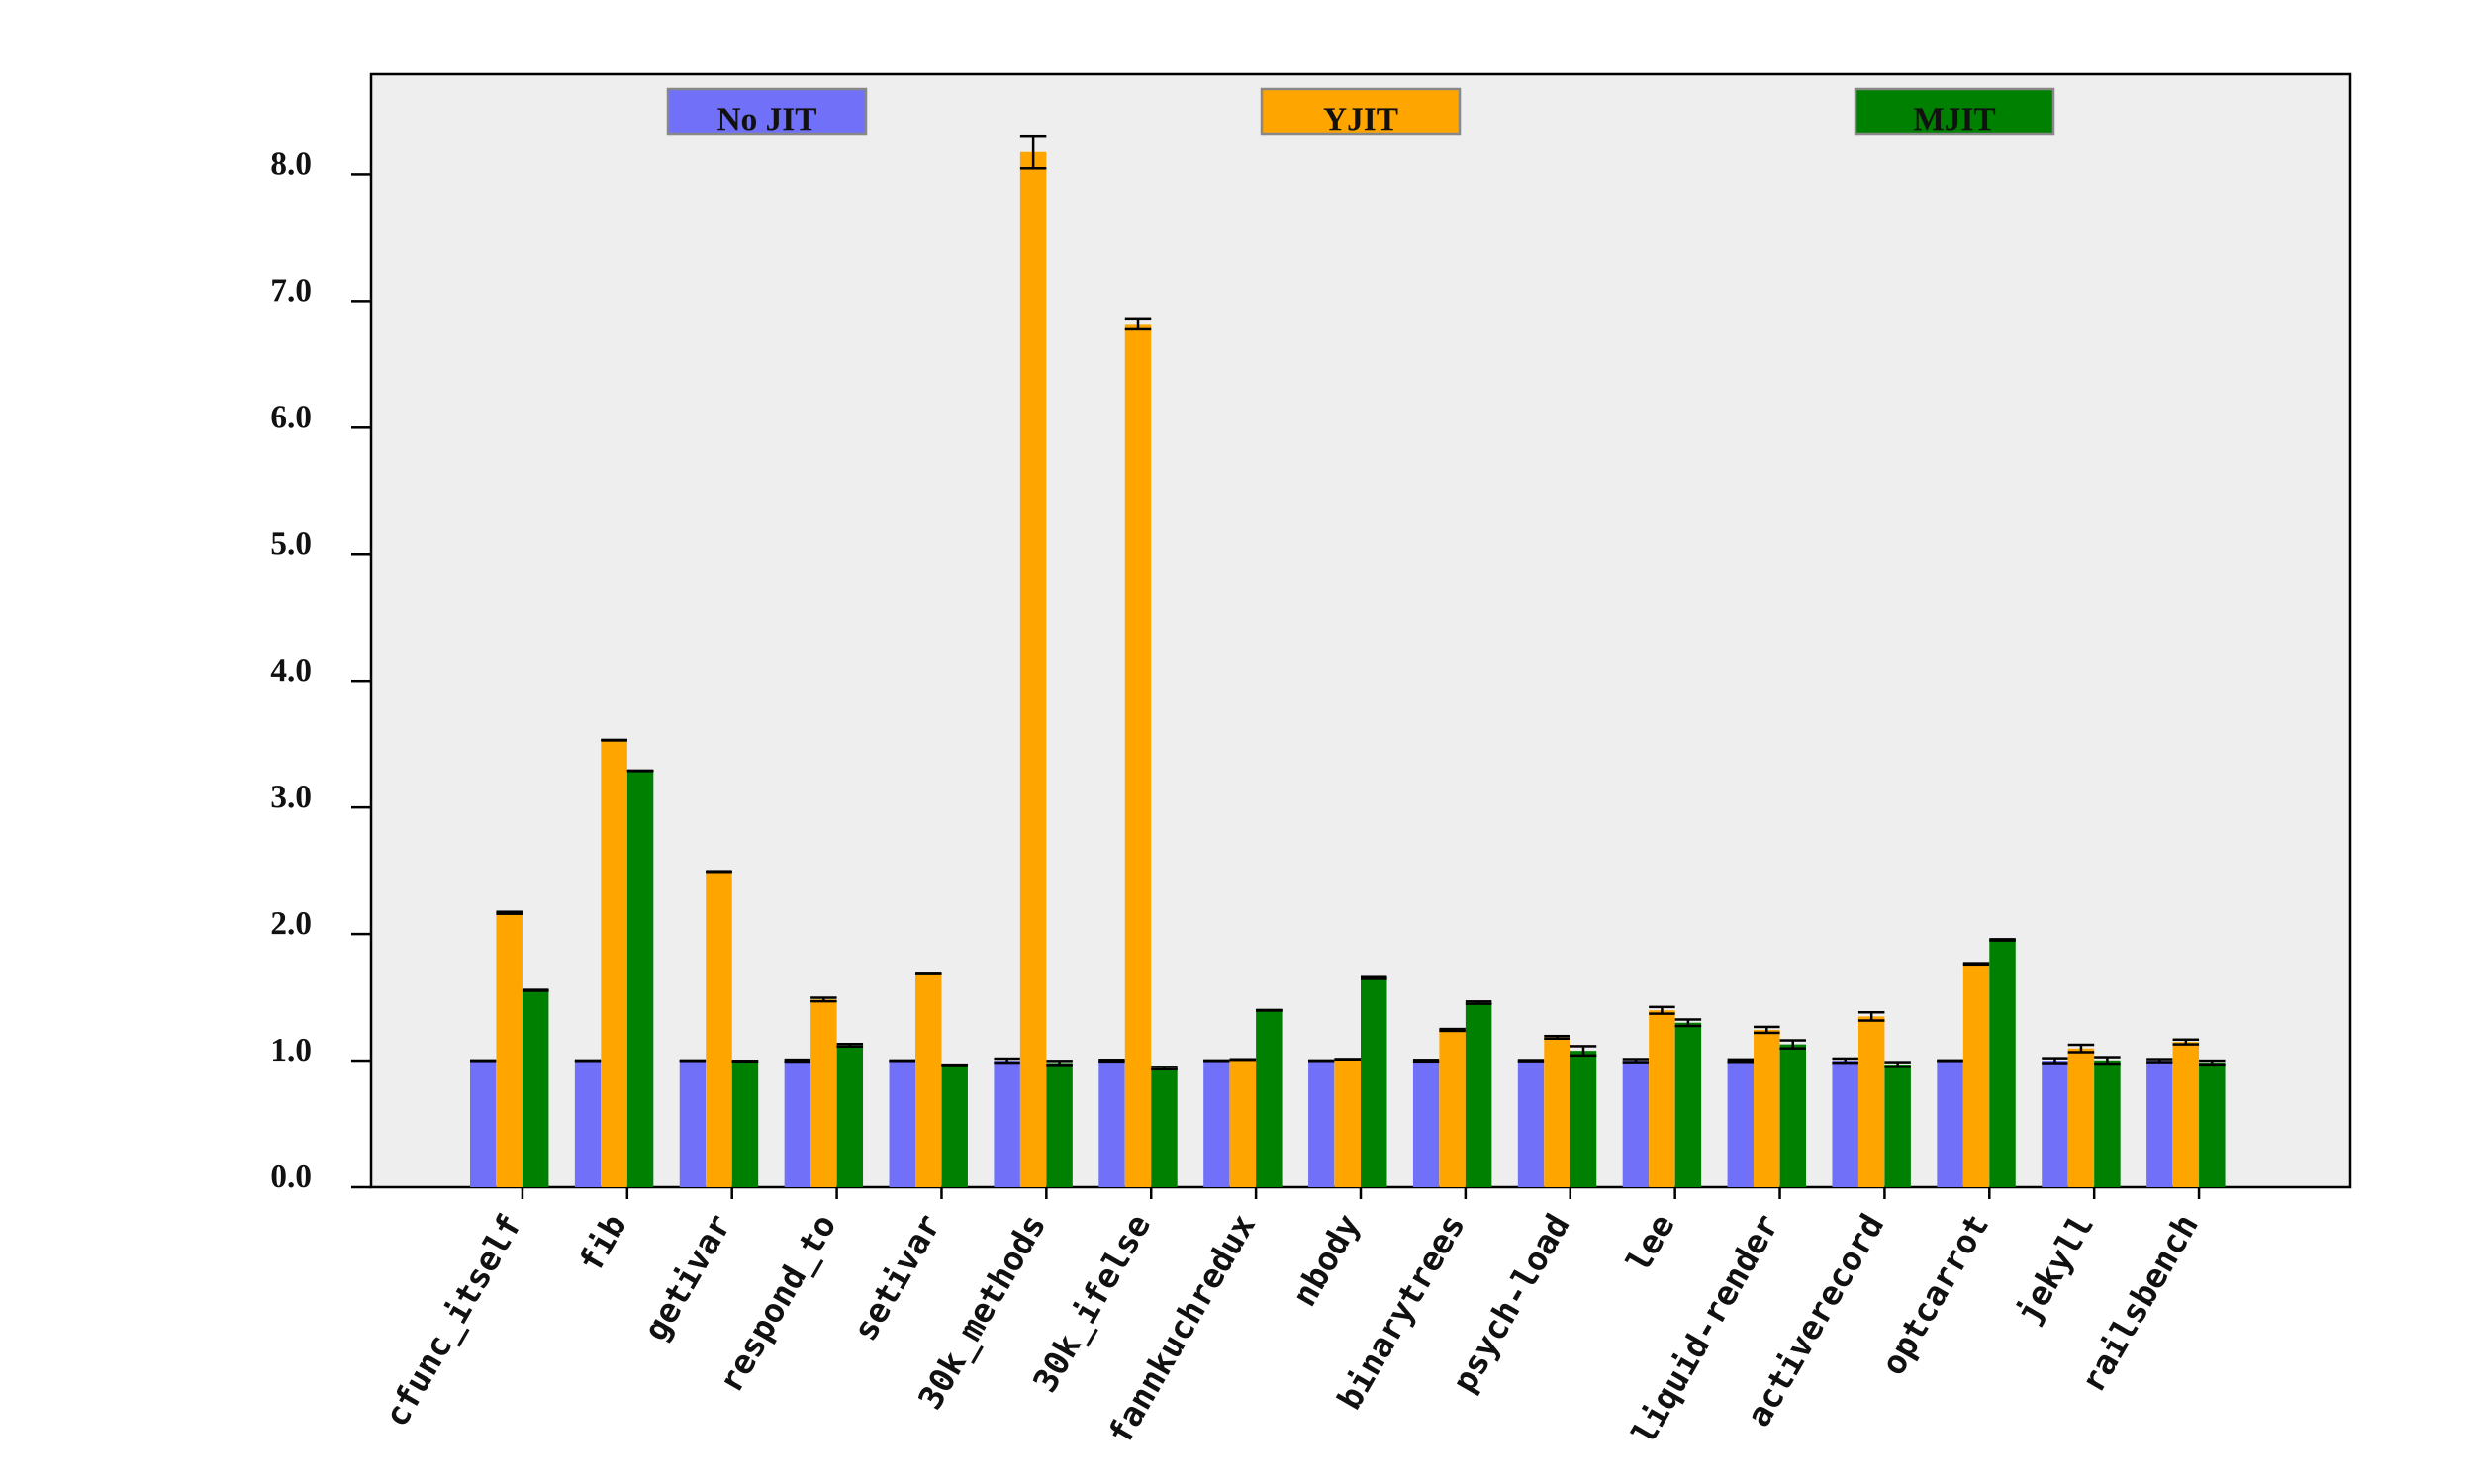
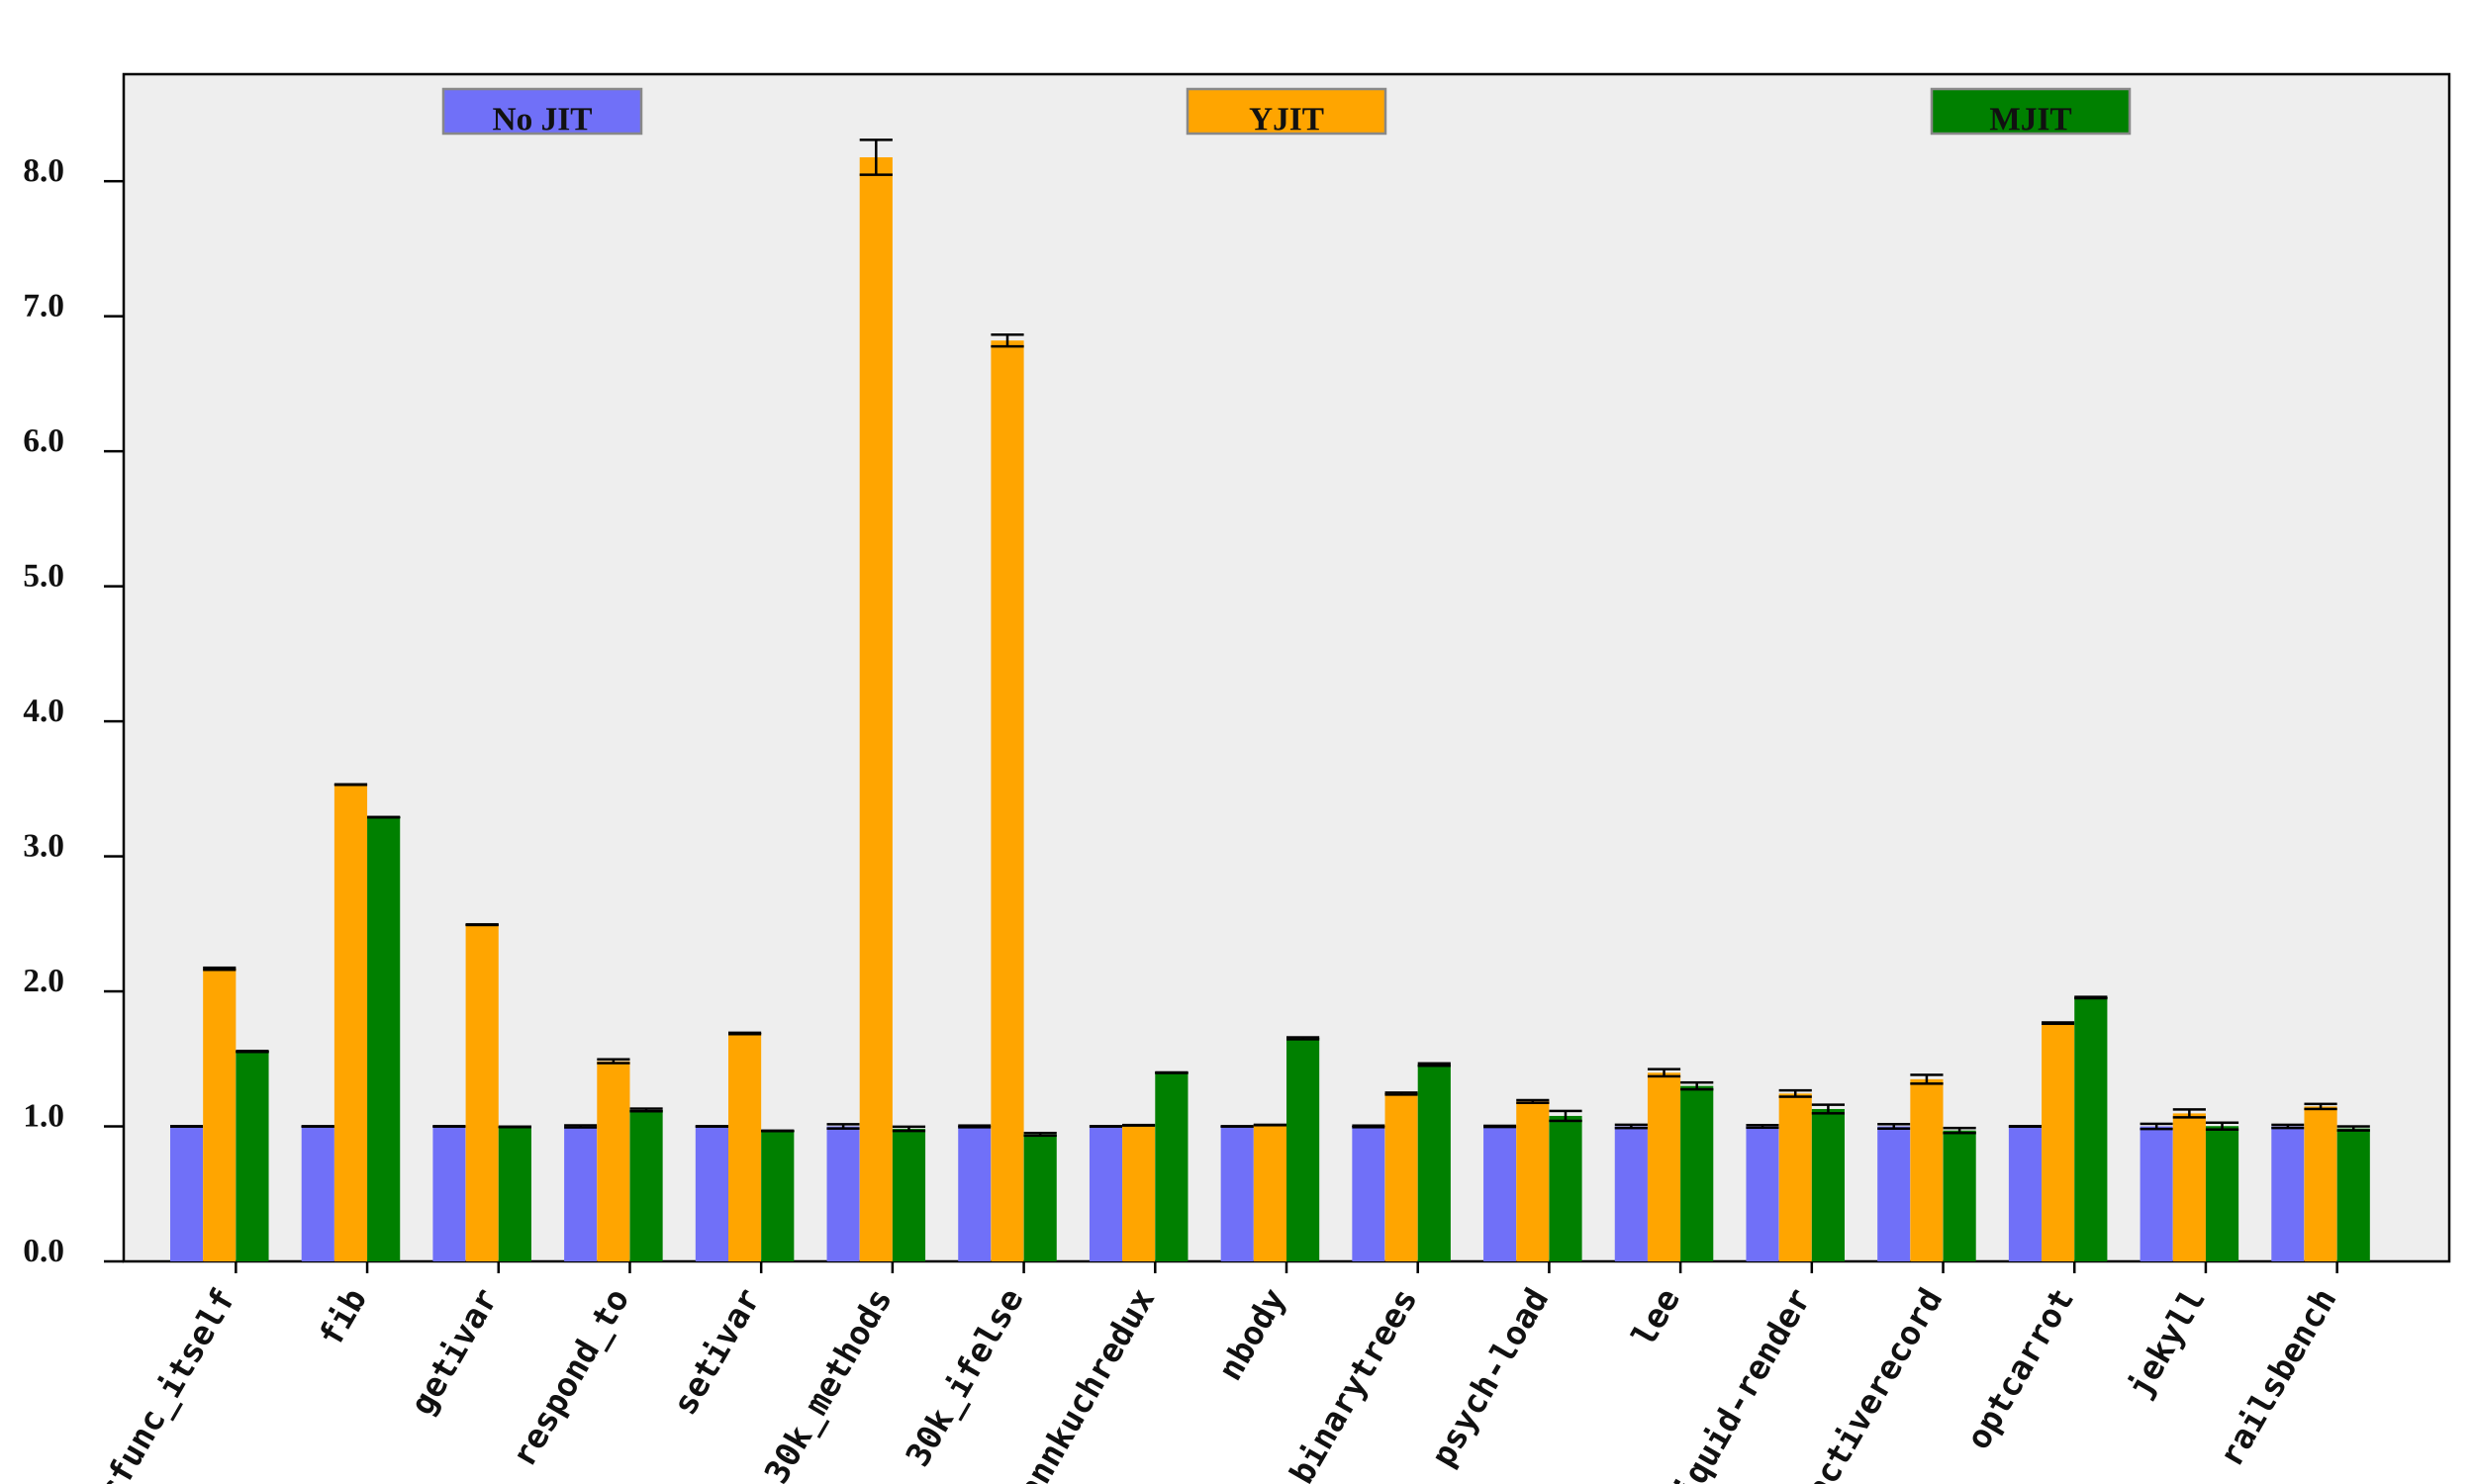
<svg xmlns="http://www.w3.org/2000/svg" viewBox="0 0 1000 600" width="100%" height="100%">
-   <rect x="150.0" y="30.0" width="800" height="450.0" stroke="#000" fill="#EEE" />
-   <line x1="142.0" y1="480.0" x2="150.0" y2="480.0" stroke="#000" />
-   <text x="126.0" y="480.0" text-anchor="end" font-weight="bold" font-size="small" fill="#111">
+   <rect x="50.0" y="30.0" width="940.0" height="480" stroke="#000" fill="#EEE" />
+   <line x1="42.0" y1="510" x2="50.0" y2="510" stroke="#000" />
+   <text x="26" y="510" text-anchor="end" font-weight="bold" font-size="small" fill="#111">
0.0
</text>
-   <line x1="142.0" y1="428.821" x2="150.0" y2="428.821" stroke="#000" />
-   <text x="126.0" y="428.821" text-anchor="end" font-weight="bold" font-size="small" fill="#111">
+   <line x1="42.0" y1="455.409" x2="50.0" y2="455.409" stroke="#000" />
+   <text x="26" y="455.409" text-anchor="end" font-weight="bold" font-size="small" fill="#111">
1.0
</text>
-   <line x1="142.0" y1="377.642" x2="150.0" y2="377.642" stroke="#000" />
-   <text x="126.0" y="377.642" text-anchor="end" font-weight="bold" font-size="small" fill="#111">
+   <line x1="42.0" y1="400.818" x2="50.0" y2="400.818" stroke="#000" />
+   <text x="26" y="400.818" text-anchor="end" font-weight="bold" font-size="small" fill="#111">
2.0
</text>
-   <line x1="142.0" y1="326.463" x2="150.0" y2="326.463" stroke="#000" />
-   <text x="126.0" y="326.463" text-anchor="end" font-weight="bold" font-size="small" fill="#111">
+   <line x1="42.0" y1="346.227" x2="50.0" y2="346.227" stroke="#000" />
+   <text x="26" y="346.227" text-anchor="end" font-weight="bold" font-size="small" fill="#111">
3.0
</text>
-   <line x1="142.0" y1="275.284" x2="150.0" y2="275.284" stroke="#000" />
-   <text x="126.0" y="275.284" text-anchor="end" font-weight="bold" font-size="small" fill="#111">
+   <line x1="42.0" y1="291.636" x2="50.0" y2="291.636" stroke="#000" />
+   <text x="26" y="291.636" text-anchor="end" font-weight="bold" font-size="small" fill="#111">
4.0
</text>
-   <line x1="142.0" y1="224.105" x2="150.0" y2="224.105" stroke="#000" />
-   <text x="126.0" y="224.105" text-anchor="end" font-weight="bold" font-size="small" fill="#111">
+   <line x1="42.0" y1="237.045" x2="50.0" y2="237.045" stroke="#000" />
+   <text x="26" y="237.045" text-anchor="end" font-weight="bold" font-size="small" fill="#111">
5.0
</text>
-   <line x1="142.0" y1="172.925" x2="150.0" y2="172.925" stroke="#000" />
-   <text x="126.0" y="172.925" text-anchor="end" font-weight="bold" font-size="small" fill="#111">
+   <line x1="42.0" y1="182.454" x2="50.0" y2="182.454" stroke="#000" />
+   <text x="26" y="182.454" text-anchor="end" font-weight="bold" font-size="small" fill="#111">
6.0
</text>
-   <line x1="142.0" y1="121.746" x2="150.0" y2="121.746" stroke="#000" />
-   <text x="126.0" y="121.746" text-anchor="end" font-weight="bold" font-size="small" fill="#111">
+   <line x1="42.0" y1="127.863" x2="50.0" y2="127.863" stroke="#000" />
+   <text x="26" y="127.863" text-anchor="end" font-weight="bold" font-size="small" fill="#111">
7.0
</text>
-   <line x1="142.0" y1="70.567" x2="150.0" y2="70.567" stroke="#000" />
-   <text x="126.0" y="70.567" text-anchor="end" font-weight="bold" font-size="small" fill="#111">
+   <line x1="42.0" y1="73.272" x2="50.0" y2="73.272" stroke="#000" />
+   <text x="26" y="73.272" text-anchor="end" font-weight="bold" font-size="small" fill="#111">
8.0
</text>
-   <rect x="270.0" y="36" width="80.0" height="18.0" fill="#7070f8" stroke="#888" />
-   <text x="310.0" y="52.5" font-size="small" text-anchor="middle" font-weight="bold" fill="#111">
+   <rect x="179.2" y="36" width="80.0" height="18.0" fill="#7070f8" stroke="#888" />
+   <text x="219.2" y="52.5" font-size="small" text-anchor="middle" font-weight="bold" fill="#111">
No JIT
</text>
-   <rect x="510.0" y="36" width="80.0" height="18.0" fill="orange" stroke="#888" />
-   <text x="550.0" y="52.5" font-size="small" text-anchor="middle" font-weight="bold" fill="#111">
+   <rect x="480" y="36" width="80.0" height="18.0" fill="orange" stroke="#888" />
+   <text x="520" y="52.5" font-size="small" text-anchor="middle" font-weight="bold" fill="#111">
YJIT
</text>
-   <rect x="750.0" y="36" width="80.0" height="18.0" fill="green" stroke="#888" />
-   <text x="790.0" y="52.5" font-size="small" text-anchor="middle" font-weight="bold" fill="#111">
+   <rect x="780.8" y="36" width="80.0" height="18.0" fill="green" stroke="#888" />
+   <text x="820.8" y="52.5" font-size="small" text-anchor="middle" font-weight="bold" fill="#111">
MJIT
</text>
-   <rect x="190.0" y="428.821" width="10.588" height="51.179" fill="#7070f8" />
-   <line x1="190.0" y1="428.744" x2="200.588" y2="428.744" stroke="#000" />
-   <line x1="190.0" y1="428.898" x2="200.588" y2="428.898" stroke="#000" />
-   <line x1="195.294" y1="428.744" x2="195.294" y2="428.898" stroke="#000" />
-   <rect x="200.588" y="369.077" width="10.588" height="110.923" fill="orange" />
-   <line x1="200.588" y1="368.685" x2="211.176" y2="368.685" stroke="#000" />
-   <line x1="200.588" y1="369.469" x2="211.176" y2="369.469" stroke="#000" />
-   <line x1="205.882" y1="368.685" x2="205.882" y2="369.469" stroke="#000" />
-   <rect x="211.176" y="400.417" width="10.588" height="79.583" fill="green" />
-   <line x1="211.176" y1="400.24" x2="221.765" y2="400.24" stroke="#000" />
-   <line x1="211.176" y1="400.594" x2="221.765" y2="400.594" stroke="#000" />
-   <line x1="216.471" y1="400.24" x2="216.471" y2="400.594" stroke="#000" />
-   <line x1="211.176" y1="480.0" x2="211.176" y2="484.8" stroke="#000" />
-   <text x="211.176" y="494.4" fill="#111" font-size="small" font-family="monospace" font-weight="bold" text-anchor="end" transform="rotate(-60, 211.1765, 494.4)">
+   <rect x="68.8" y="455.409" width="13.271" height="54.591" fill="#7070f8" />
+   <line x1="68.8" y1="455.327" x2="82.071" y2="455.327" stroke="#000" />
+   <line x1="68.8" y1="455.491" x2="82.071" y2="455.491" stroke="#000" />
+   <line x1="75.435" y1="455.327" x2="75.435" y2="455.491" stroke="#000" />
+   <rect x="82.071" y="391.682" width="13.271" height="118.318" fill="orange" />
+   <line x1="82.071" y1="391.264" x2="95.341" y2="391.264" stroke="#000" />
+   <line x1="82.071" y1="392.1" x2="95.341" y2="392.1" stroke="#000" />
+   <line x1="88.706" y1="391.264" x2="88.706" y2="392.1" stroke="#000" />
+   <rect x="95.341" y="425.112" width="13.271" height="84.888" fill="green" />
+   <line x1="95.341" y1="424.923" x2="108.612" y2="424.923" stroke="#000" />
+   <line x1="95.341" y1="425.301" x2="108.612" y2="425.301" stroke="#000" />
+   <line x1="101.976" y1="424.923" x2="101.976" y2="425.301" stroke="#000" />
+   <line x1="95.341" y1="510.0" x2="95.341" y2="514.8" stroke="#000" />
+   <text x="95.341" y="524.4" fill="#111" font-size="small" font-family="monospace" font-weight="bold" text-anchor="end" transform="rotate(-60, 95.34118, 524.4)">
cfunc_itself
</text>
-   <rect x="232.353" y="428.821" width="10.588" height="51.179" fill="#7070f8" />
-   <line x1="232.353" y1="428.809" x2="242.941" y2="428.809" stroke="#000" />
-   <line x1="232.353" y1="428.833" x2="242.941" y2="428.833" stroke="#000" />
-   <line x1="237.647" y1="428.809" x2="237.647" y2="428.833" stroke="#000" />
-   <rect x="242.941" y="299.26" width="10.588" height="180.74" fill="orange" />
-   <line x1="242.941" y1="299.174" x2="253.529" y2="299.174" stroke="#000" />
-   <line x1="242.941" y1="299.347" x2="253.529" y2="299.347" stroke="#000" />
-   <line x1="248.235" y1="299.174" x2="248.235" y2="299.347" stroke="#000" />
-   <rect x="253.529" y="311.631" width="10.588" height="168.369" fill="green" />
-   <line x1="253.529" y1="311.572" x2="264.118" y2="311.572" stroke="#000" />
-   <line x1="253.529" y1="311.689" x2="264.118" y2="311.689" stroke="#000" />
-   <line x1="258.824" y1="311.572" x2="258.824" y2="311.689" stroke="#000" />
-   <line x1="253.529" y1="480.0" x2="253.529" y2="484.8" stroke="#000" />
-   <text x="253.529" y="494.4" fill="#111" font-size="small" font-family="monospace" font-weight="bold" text-anchor="end" transform="rotate(-60, 253.5294, 494.4)">
+   <rect x="121.882" y="455.409" width="13.271" height="54.591" fill="#7070f8" />
+   <line x1="121.882" y1="455.396" x2="135.153" y2="455.396" stroke="#000" />
+   <line x1="121.882" y1="455.422" x2="135.153" y2="455.422" stroke="#000" />
+   <line x1="128.518" y1="455.396" x2="128.518" y2="455.422" stroke="#000" />
+   <rect x="135.153" y="317.211" width="13.271" height="192.789" fill="orange" />
+   <line x1="135.153" y1="317.119" x2="148.424" y2="317.119" stroke="#000" />
+   <line x1="135.153" y1="317.303" x2="148.424" y2="317.303" stroke="#000" />
+   <line x1="141.788" y1="317.119" x2="141.788" y2="317.303" stroke="#000" />
+   <rect x="148.424" y="330.406" width="13.271" height="179.594" fill="green" />
+   <line x1="148.424" y1="330.344" x2="161.694" y2="330.344" stroke="#000" />
+   <line x1="148.424" y1="330.468" x2="161.694" y2="330.468" stroke="#000" />
+   <line x1="155.059" y1="330.344" x2="155.059" y2="330.468" stroke="#000" />
+   <line x1="148.424" y1="510.0" x2="148.424" y2="514.8" stroke="#000" />
+   <text x="148.424" y="524.4" fill="#111" font-size="small" font-family="monospace" font-weight="bold" text-anchor="end" transform="rotate(-60, 148.4235, 524.4)">
fib
</text>
-   <rect x="274.706" y="428.821" width="10.588" height="51.179" fill="#7070f8" />
-   <line x1="274.706" y1="428.781" x2="285.294" y2="428.781" stroke="#000" />
-   <line x1="274.706" y1="428.861" x2="285.294" y2="428.861" stroke="#000" />
-   <line x1="280.0" y1="428.781" x2="280.0" y2="428.861" stroke="#000" />
-   <rect x="285.294" y="352.379" width="10.588" height="127.621" fill="orange" />
-   <line x1="285.294" y1="352.266" x2="295.882" y2="352.266" stroke="#000" />
-   <line x1="285.294" y1="352.492" x2="295.882" y2="352.492" stroke="#000" />
-   <line x1="290.588" y1="352.266" x2="290.588" y2="352.492" stroke="#000" />
-   <rect x="295.882" y="429.001" width="10.588" height="50.999" fill="green" />
-   <line x1="295.882" y1="428.923" x2="306.471" y2="428.923" stroke="#000" />
-   <line x1="295.882" y1="429.08" x2="306.471" y2="429.08" stroke="#000" />
-   <line x1="301.176" y1="428.923" x2="301.176" y2="429.08" stroke="#000" />
-   <line x1="295.882" y1="480.0" x2="295.882" y2="484.8" stroke="#000" />
-   <text x="295.882" y="494.4" fill="#111" font-size="small" font-family="monospace" font-weight="bold" text-anchor="end" transform="rotate(-60, 295.8824, 494.4)">
+   <rect x="174.965" y="455.409" width="13.271" height="54.591" fill="#7070f8" />
+   <line x1="174.965" y1="455.366" x2="188.235" y2="455.366" stroke="#000" />
+   <line x1="174.965" y1="455.452" x2="188.235" y2="455.452" stroke="#000" />
+   <line x1="181.6" y1="455.366" x2="181.6" y2="455.452" stroke="#000" />
+   <rect x="188.235" y="373.871" width="13.271" height="136.129" fill="orange" />
+   <line x1="188.235" y1="373.751" x2="201.506" y2="373.751" stroke="#000" />
+   <line x1="188.235" y1="373.991" x2="201.506" y2="373.991" stroke="#000" />
+   <line x1="194.871" y1="373.751" x2="194.871" y2="373.991" stroke="#000" />
+   <rect x="201.506" y="455.601" width="13.271" height="54.399" fill="green" />
+   <line x1="201.506" y1="455.517" x2="214.776" y2="455.517" stroke="#000" />
+   <line x1="201.506" y1="455.685" x2="214.776" y2="455.685" stroke="#000" />
+   <line x1="208.141" y1="455.517" x2="208.141" y2="455.685" stroke="#000" />
+   <line x1="201.506" y1="510.0" x2="201.506" y2="514.8" stroke="#000" />
+   <text x="201.506" y="524.4" fill="#111" font-size="small" font-family="monospace" font-weight="bold" text-anchor="end" transform="rotate(-60, 201.5059, 524.4)">
getivar
</text>
-   <rect x="317.059" y="428.821" width="10.588" height="51.179" fill="#7070f8" />
-   <line x1="317.059" y1="428.44" x2="327.647" y2="428.44" stroke="#000" />
-   <line x1="317.059" y1="429.201" x2="327.647" y2="429.201" stroke="#000" />
-   <line x1="322.353" y1="428.44" x2="322.353" y2="429.201" stroke="#000" />
-   <rect x="327.647" y="404.123" width="10.588" height="75.877" fill="orange" />
-   <line x1="327.647" y1="403.408" x2="338.235" y2="403.408" stroke="#000" />
-   <line x1="327.647" y1="404.839" x2="338.235" y2="404.839" stroke="#000" />
-   <line x1="332.941" y1="403.408" x2="332.941" y2="404.839" stroke="#000" />
-   <rect x="338.235" y="422.59" width="10.588" height="57.41" fill="green" />
-   <line x1="338.235" y1="422.094" x2="348.824" y2="422.094" stroke="#000" />
-   <line x1="338.235" y1="423.086" x2="348.824" y2="423.086" stroke="#000" />
-   <line x1="343.529" y1="422.094" x2="343.529" y2="423.086" stroke="#000" />
-   <line x1="338.235" y1="480.0" x2="338.235" y2="484.8" stroke="#000" />
-   <text x="338.235" y="494.4" fill="#111" font-size="small" font-family="monospace" font-weight="bold" text-anchor="end" transform="rotate(-60, 338.2353, 494.4)">
+   <rect x="228.047" y="455.409" width="13.271" height="54.591" fill="#7070f8" />
+   <line x1="228.047" y1="455.003" x2="241.318" y2="455.003" stroke="#000" />
+   <line x1="228.047" y1="455.815" x2="241.318" y2="455.815" stroke="#000" />
+   <line x1="234.682" y1="455.003" x2="234.682" y2="455.815" stroke="#000" />
+   <rect x="241.318" y="429.065" width="13.271" height="80.935" fill="orange" />
+   <line x1="241.318" y1="428.302" x2="254.588" y2="428.302" stroke="#000" />
+   <line x1="241.318" y1="429.828" x2="254.588" y2="429.828" stroke="#000" />
+   <line x1="247.953" y1="428.302" x2="247.953" y2="429.828" stroke="#000" />
+   <rect x="254.588" y="448.763" width="13.271" height="61.237" fill="green" />
+   <line x1="254.588" y1="448.233" x2="267.859" y2="448.233" stroke="#000" />
+   <line x1="254.588" y1="449.292" x2="267.859" y2="449.292" stroke="#000" />
+   <line x1="261.224" y1="448.233" x2="261.224" y2="449.292" stroke="#000" />
+   <line x1="254.588" y1="510.0" x2="254.588" y2="514.8" stroke="#000" />
+   <text x="254.588" y="524.4" fill="#111" font-size="small" font-family="monospace" font-weight="bold" text-anchor="end" transform="rotate(-60, 254.5882, 524.4)">
respond_to
</text>
-   <rect x="359.412" y="428.821" width="10.588" height="51.179" fill="#7070f8" />
-   <line x1="359.412" y1="428.782" x2="370" y2="428.782" stroke="#000" />
-   <line x1="359.412" y1="428.86" x2="370" y2="428.86" stroke="#000" />
-   <line x1="364.706" y1="428.782" x2="364.706" y2="428.86" stroke="#000" />
-   <rect x="370" y="393.591" width="10.588" height="86.409" fill="orange" />
-   <line x1="370" y1="393.331" x2="380.588" y2="393.331" stroke="#000" />
-   <line x1="370" y1="393.851" x2="380.588" y2="393.851" stroke="#000" />
-   <line x1="375.294" y1="393.331" x2="375.294" y2="393.851" stroke="#000" />
-   <rect x="380.588" y="430.511" width="10.588" height="49.489" fill="green" />
-   <line x1="380.588" y1="430.458" x2="391.176" y2="430.458" stroke="#000" />
-   <line x1="380.588" y1="430.564" x2="391.176" y2="430.564" stroke="#000" />
-   <line x1="385.882" y1="430.458" x2="385.882" y2="430.564" stroke="#000" />
-   <line x1="380.588" y1="480.0" x2="380.588" y2="484.8" stroke="#000" />
-   <text x="380.588" y="494.4" fill="#111" font-size="small" font-family="monospace" font-weight="bold" text-anchor="end" transform="rotate(-60, 380.5882, 494.4)">
+   <rect x="281.129" y="455.409" width="13.271" height="54.591" fill="#7070f8" />
+   <line x1="281.129" y1="455.367" x2="294.4" y2="455.367" stroke="#000" />
+   <line x1="281.129" y1="455.451" x2="294.4" y2="455.451" stroke="#000" />
+   <line x1="287.765" y1="455.367" x2="287.765" y2="455.451" stroke="#000" />
+   <rect x="294.4" y="417.831" width="13.271" height="92.169" fill="orange" />
+   <line x1="294.4" y1="417.554" x2="307.671" y2="417.554" stroke="#000" />
+   <line x1="294.4" y1="418.108" x2="307.671" y2="418.108" stroke="#000" />
+   <line x1="301.035" y1="417.554" x2="301.035" y2="418.108" stroke="#000" />
+   <rect x="307.671" y="457.212" width="13.271" height="52.788" fill="green" />
+   <line x1="307.671" y1="457.156" x2="320.941" y2="457.156" stroke="#000" />
+   <line x1="307.671" y1="457.268" x2="320.941" y2="457.268" stroke="#000" />
+   <line x1="314.306" y1="457.156" x2="314.306" y2="457.268" stroke="#000" />
+   <line x1="307.671" y1="510.0" x2="307.671" y2="514.8" stroke="#000" />
+   <text x="307.671" y="524.4" fill="#111" font-size="small" font-family="monospace" font-weight="bold" text-anchor="end" transform="rotate(-60, 307.6706, 524.4)">
setivar
</text>
-   <rect x="401.765" y="428.821" width="10.588" height="51.179" fill="#7070f8" />
-   <line x1="401.765" y1="428.012" x2="412.353" y2="428.012" stroke="#000" />
-   <line x1="401.765" y1="429.63" x2="412.353" y2="429.63" stroke="#000" />
-   <line x1="407.059" y1="428.012" x2="407.059" y2="429.63" stroke="#000" />
-   <rect x="412.353" y="61.5" width="10.588" height="418.5" fill="orange" />
-   <line x1="412.353" y1="54.886" x2="422.941" y2="54.886" stroke="#000" />
-   <line x1="412.353" y1="68.114" x2="422.941" y2="68.114" stroke="#000" />
-   <line x1="417.647" y1="54.886" x2="417.647" y2="68.114" stroke="#000" />
-   <rect x="422.941" y="429.743" width="10.588" height="50.257" fill="green" />
-   <line x1="422.941" y1="428.944" x2="433.529" y2="428.944" stroke="#000" />
-   <line x1="422.941" y1="430.542" x2="433.529" y2="430.542" stroke="#000" />
-   <line x1="428.235" y1="428.944" x2="428.235" y2="430.542" stroke="#000" />
-   <line x1="422.941" y1="480.0" x2="422.941" y2="484.8" stroke="#000" />
-   <text x="422.941" y="494.4" fill="#111" font-size="small" font-family="monospace" font-weight="bold" text-anchor="end" transform="rotate(-60, 422.9412, 494.4)">
+   <rect x="334.212" y="455.409" width="13.271" height="54.591" fill="#7070f8" />
+   <line x1="334.212" y1="454.546" x2="347.482" y2="454.546" stroke="#000" />
+   <line x1="334.212" y1="456.272" x2="347.482" y2="456.272" stroke="#000" />
+   <line x1="340.847" y1="454.546" x2="340.847" y2="456.272" stroke="#000" />
+   <rect x="347.482" y="63.6" width="13.271" height="446.4" fill="orange" />
+   <line x1="347.482" y1="56.545" x2="360.753" y2="56.545" stroke="#000" />
+   <line x1="347.482" y1="70.655" x2="360.753" y2="70.655" stroke="#000" />
+   <line x1="354.118" y1="56.545" x2="354.118" y2="70.655" stroke="#000" />
+   <rect x="360.753" y="456.393" width="13.271" height="53.607" fill="green" />
+   <line x1="360.753" y1="455.54" x2="374.024" y2="455.54" stroke="#000" />
+   <line x1="360.753" y1="457.245" x2="374.024" y2="457.245" stroke="#000" />
+   <line x1="367.388" y1="455.54" x2="367.388" y2="457.245" stroke="#000" />
+   <line x1="360.753" y1="510.0" x2="360.753" y2="514.8" stroke="#000" />
+   <text x="360.753" y="524.4" fill="#111" font-size="small" font-family="monospace" font-weight="bold" text-anchor="end" transform="rotate(-60, 360.7529, 524.4)">
30k_methods
</text>
-   <rect x="444.118" y="428.821" width="10.588" height="51.179" fill="#7070f8" />
-   <line x1="444.118" y1="428.508" x2="454.706" y2="428.508" stroke="#000" />
-   <line x1="444.118" y1="429.134" x2="454.706" y2="429.134" stroke="#000" />
-   <line x1="449.412" y1="428.508" x2="449.412" y2="429.134" stroke="#000" />
-   <rect x="454.706" y="130.951" width="10.588" height="349.049" fill="orange" />
-   <line x1="454.706" y1="128.73" x2="465.294" y2="128.73" stroke="#000" />
-   <line x1="454.706" y1="133.173" x2="465.294" y2="133.173" stroke="#000" />
-   <line x1="460" y1="128.73" x2="460" y2="133.173" stroke="#000" />
-   <rect x="465.294" y="431.822" width="10.588" height="48.178" fill="green" />
-   <line x1="465.294" y1="431.33" x2="475.882" y2="431.33" stroke="#000" />
-   <line x1="465.294" y1="432.314" x2="475.882" y2="432.314" stroke="#000" />
-   <line x1="470.588" y1="431.33" x2="470.588" y2="432.314" stroke="#000" />
-   <line x1="465.294" y1="480.0" x2="465.294" y2="484.8" stroke="#000" />
-   <text x="465.294" y="494.4" fill="#111" font-size="small" font-family="monospace" font-weight="bold" text-anchor="end" transform="rotate(-60, 465.2941, 494.4)">
+   <rect x="387.294" y="455.409" width="13.271" height="54.591" fill="#7070f8" />
+   <line x1="387.294" y1="455.075" x2="400.565" y2="455.075" stroke="#000" />
+   <line x1="387.294" y1="455.743" x2="400.565" y2="455.743" stroke="#000" />
+   <line x1="393.929" y1="455.075" x2="393.929" y2="455.743" stroke="#000" />
+   <rect x="400.565" y="137.681" width="13.271" height="372.319" fill="orange" />
+   <line x1="400.565" y1="135.312" x2="413.835" y2="135.312" stroke="#000" />
+   <line x1="400.565" y1="140.051" x2="413.835" y2="140.051" stroke="#000" />
+   <line x1="407.2" y1="135.312" x2="407.2" y2="140.051" stroke="#000" />
+   <rect x="413.835" y="458.61" width="13.271" height="51.39" fill="green" />
+   <line x1="413.835" y1="458.086" x2="427.106" y2="458.086" stroke="#000" />
+   <line x1="413.835" y1="459.135" x2="427.106" y2="459.135" stroke="#000" />
+   <line x1="420.471" y1="458.086" x2="420.471" y2="459.135" stroke="#000" />
+   <line x1="413.835" y1="510.0" x2="413.835" y2="514.8" stroke="#000" />
+   <text x="413.835" y="524.4" fill="#111" font-size="small" font-family="monospace" font-weight="bold" text-anchor="end" transform="rotate(-60, 413.8353, 524.4)">
30k_ifelse
</text>
-   <rect x="486.471" y="428.821" width="10.588" height="51.179" fill="#7070f8" />
-   <line x1="486.471" y1="428.767" x2="497.059" y2="428.767" stroke="#000" />
-   <line x1="486.471" y1="428.875" x2="497.059" y2="428.875" stroke="#000" />
-   <line x1="491.765" y1="428.767" x2="491.765" y2="428.875" stroke="#000" />
-   <rect x="497.059" y="428.387" width="10.588" height="51.613" fill="orange" />
-   <line x1="497.059" y1="428.313" x2="507.647" y2="428.313" stroke="#000" />
-   <line x1="497.059" y1="428.461" x2="507.647" y2="428.461" stroke="#000" />
-   <line x1="502.353" y1="428.313" x2="502.353" y2="428.461" stroke="#000" />
-   <rect x="507.647" y="408.467" width="10.588" height="71.533" fill="green" />
-   <line x1="507.647" y1="408.373" x2="518.235" y2="408.373" stroke="#000" />
-   <line x1="507.647" y1="408.561" x2="518.235" y2="408.561" stroke="#000" />
-   <line x1="512.941" y1="408.373" x2="512.941" y2="408.561" stroke="#000" />
-   <line x1="507.647" y1="480.0" x2="507.647" y2="484.8" stroke="#000" />
-   <text x="507.647" y="494.4" fill="#111" font-size="small" font-family="monospace" font-weight="bold" text-anchor="end" transform="rotate(-60, 507.6471, 494.4)">
+   <rect x="440.376" y="455.409" width="13.271" height="54.591" fill="#7070f8" />
+   <line x1="440.376" y1="455.351" x2="453.647" y2="455.351" stroke="#000" />
+   <line x1="440.376" y1="455.467" x2="453.647" y2="455.467" stroke="#000" />
+   <line x1="447.012" y1="455.351" x2="447.012" y2="455.467" stroke="#000" />
+   <rect x="453.647" y="454.946" width="13.271" height="55.054" fill="orange" />
+   <line x1="453.647" y1="454.867" x2="466.918" y2="454.867" stroke="#000" />
+   <line x1="453.647" y1="455.025" x2="466.918" y2="455.025" stroke="#000" />
+   <line x1="460.282" y1="454.867" x2="460.282" y2="455.025" stroke="#000" />
+   <rect x="466.918" y="433.698" width="13.271" height="76.302" fill="green" />
+   <line x1="466.918" y1="433.598" x2="480.188" y2="433.598" stroke="#000" />
+   <line x1="466.918" y1="433.798" x2="480.188" y2="433.798" stroke="#000" />
+   <line x1="473.553" y1="433.598" x2="473.553" y2="433.798" stroke="#000" />
+   <line x1="466.918" y1="510.0" x2="466.918" y2="514.8" stroke="#000" />
+   <text x="466.918" y="524.4" fill="#111" font-size="small" font-family="monospace" font-weight="bold" text-anchor="end" transform="rotate(-60, 466.9176, 524.4)">
fannkuchredux
</text>
-   <rect x="528.824" y="428.821" width="10.588" height="51.179" fill="#7070f8" />
-   <line x1="528.824" y1="428.813" x2="539.412" y2="428.813" stroke="#000" />
-   <line x1="528.824" y1="428.829" x2="539.412" y2="428.829" stroke="#000" />
-   <line x1="534.118" y1="428.813" x2="534.118" y2="428.829" stroke="#000" />
-   <rect x="539.412" y="428.278" width="10.588" height="51.722" fill="orange" />
-   <line x1="539.412" y1="428.255" x2="550.0" y2="428.255" stroke="#000" />
-   <line x1="539.412" y1="428.3" x2="550.0" y2="428.3" stroke="#000" />
-   <line x1="544.706" y1="428.255" x2="544.706" y2="428.3" stroke="#000" />
-   <rect x="550" y="395.433" width="10.588" height="84.567" fill="green" />
-   <line x1="550" y1="395.077" x2="560.588" y2="395.077" stroke="#000" />
-   <line x1="550" y1="395.789" x2="560.588" y2="395.789" stroke="#000" />
-   <line x1="555.294" y1="395.077" x2="555.294" y2="395.789" stroke="#000" />
-   <line x1="550" y1="480.0" x2="550" y2="484.8" stroke="#000" />
-   <text x="550" y="494.4" fill="#111" font-size="small" font-family="monospace" font-weight="bold" text-anchor="end" transform="rotate(-60, 550, 494.4)">
+   <rect x="493.459" y="455.409" width="13.271" height="54.591" fill="#7070f8" />
+   <line x1="493.459" y1="455.4" x2="506.729" y2="455.4" stroke="#000" />
+   <line x1="493.459" y1="455.418" x2="506.729" y2="455.418" stroke="#000" />
+   <line x1="500.094" y1="455.4" x2="500.094" y2="455.418" stroke="#000" />
+   <rect x="506.729" y="454.829" width="13.271" height="55.171" fill="orange" />
+   <line x1="506.729" y1="454.805" x2="520.0" y2="454.805" stroke="#000" />
+   <line x1="506.729" y1="454.854" x2="520.0" y2="454.854" stroke="#000" />
+   <line x1="513.365" y1="454.805" x2="513.365" y2="454.854" stroke="#000" />
+   <rect x="520" y="419.795" width="13.271" height="90.205" fill="green" />
+   <line x1="520" y1="419.416" x2="533.271" y2="419.416" stroke="#000" />
+   <line x1="520" y1="420.175" x2="533.271" y2="420.175" stroke="#000" />
+   <line x1="526.635" y1="419.416" x2="526.635" y2="420.175" stroke="#000" />
+   <line x1="520" y1="510.0" x2="520" y2="514.8" stroke="#000" />
+   <text x="520" y="524.4" fill="#111" font-size="small" font-family="monospace" font-weight="bold" text-anchor="end" transform="rotate(-60, 520, 524.4)">
nbody
</text>
-   <rect x="571.176" y="428.821" width="10.588" height="51.179" fill="#7070f8" />
-   <line x1="571.176" y1="428.528" x2="581.765" y2="428.528" stroke="#000" />
-   <line x1="571.176" y1="429.114" x2="581.765" y2="429.114" stroke="#000" />
-   <line x1="576.471" y1="428.528" x2="576.471" y2="429.114" stroke="#000" />
-   <rect x="581.765" y="416.402" width="10.588" height="63.598" fill="orange" />
-   <line x1="581.765" y1="416.032" x2="592.353" y2="416.032" stroke="#000" />
-   <line x1="581.765" y1="416.773" x2="592.353" y2="416.773" stroke="#000" />
-   <line x1="587.059" y1="416.032" x2="587.059" y2="416.773" stroke="#000" />
-   <rect x="592.353" y="405.388" width="10.588" height="74.612" fill="green" />
-   <line x1="592.353" y1="404.938" x2="602.941" y2="404.938" stroke="#000" />
-   <line x1="592.353" y1="405.838" x2="602.941" y2="405.838" stroke="#000" />
-   <line x1="597.647" y1="404.938" x2="597.647" y2="405.838" stroke="#000" />
-   <line x1="592.353" y1="480.0" x2="592.353" y2="484.8" stroke="#000" />
-   <text x="592.353" y="494.4" fill="#111" font-size="small" font-family="monospace" font-weight="bold" text-anchor="end" transform="rotate(-60, 592.3529, 494.4)">
+   <rect x="546.541" y="455.409" width="13.271" height="54.591" fill="#7070f8" />
+   <line x1="546.541" y1="455.096" x2="559.812" y2="455.096" stroke="#000" />
+   <line x1="546.541" y1="455.722" x2="559.812" y2="455.722" stroke="#000" />
+   <line x1="553.176" y1="455.096" x2="553.176" y2="455.722" stroke="#000" />
+   <rect x="559.812" y="442.162" width="13.271" height="67.838" fill="orange" />
+   <line x1="559.812" y1="441.767" x2="573.082" y2="441.767" stroke="#000" />
+   <line x1="559.812" y1="442.557" x2="573.082" y2="442.557" stroke="#000" />
+   <line x1="566.447" y1="441.767" x2="566.447" y2="442.557" stroke="#000" />
+   <rect x="573.082" y="430.413" width="13.271" height="79.587" fill="green" />
+   <line x1="573.082" y1="429.933" x2="586.353" y2="429.933" stroke="#000" />
+   <line x1="573.082" y1="430.893" x2="586.353" y2="430.893" stroke="#000" />
+   <line x1="579.718" y1="429.933" x2="579.718" y2="430.893" stroke="#000" />
+   <line x1="573.082" y1="510.0" x2="573.082" y2="514.8" stroke="#000" />
+   <text x="573.082" y="524.4" fill="#111" font-size="small" font-family="monospace" font-weight="bold" text-anchor="end" transform="rotate(-60, 573.0824, 524.4)">
binarytrees
</text>
-   <rect x="613.529" y="428.821" width="10.588" height="51.179" fill="#7070f8" />
-   <line x1="613.529" y1="428.608" x2="624.118" y2="428.608" stroke="#000" />
-   <line x1="613.529" y1="429.034" x2="624.118" y2="429.034" stroke="#000" />
-   <line x1="618.824" y1="428.608" x2="618.824" y2="429.034" stroke="#000" />
-   <rect x="624.118" y="419.386" width="10.588" height="60.614" fill="orange" />
-   <line x1="624.118" y1="418.878" x2="634.706" y2="418.878" stroke="#000" />
-   <line x1="624.118" y1="419.893" x2="634.706" y2="419.893" stroke="#000" />
-   <line x1="629.412" y1="418.878" x2="629.412" y2="419.893" stroke="#000" />
-   <rect x="634.706" y="424.854" width="10.588" height="55.146" fill="green" />
-   <line x1="634.706" y1="422.975" x2="645.294" y2="422.975" stroke="#000" />
-   <line x1="634.706" y1="426.733" x2="645.294" y2="426.733" stroke="#000" />
-   <line x1="640" y1="422.975" x2="640" y2="426.733" stroke="#000" />
-   <line x1="634.706" y1="480.0" x2="634.706" y2="484.8" stroke="#000" />
-   <text x="634.706" y="494.4" fill="#111" font-size="small" font-family="monospace" font-weight="bold" text-anchor="end" transform="rotate(-60, 634.7059, 494.4)">
+   <rect x="599.624" y="455.409" width="13.271" height="54.591" fill="#7070f8" />
+   <line x1="599.624" y1="455.182" x2="612.894" y2="455.182" stroke="#000" />
+   <line x1="599.624" y1="455.636" x2="612.894" y2="455.636" stroke="#000" />
+   <line x1="606.259" y1="455.182" x2="606.259" y2="455.636" stroke="#000" />
+   <rect x="612.894" y="445.345" width="13.271" height="64.655" fill="orange" />
+   <line x1="612.894" y1="444.804" x2="626.165" y2="444.804" stroke="#000" />
+   <line x1="612.894" y1="445.886" x2="626.165" y2="445.886" stroke="#000" />
+   <line x1="619.529" y1="444.804" x2="619.529" y2="445.886" stroke="#000" />
+   <rect x="626.165" y="451.177" width="13.271" height="58.823" fill="green" />
+   <line x1="626.165" y1="449.173" x2="639.435" y2="449.173" stroke="#000" />
+   <line x1="626.165" y1="453.182" x2="639.435" y2="453.182" stroke="#000" />
+   <line x1="632.8" y1="449.173" x2="632.8" y2="453.182" stroke="#000" />
+   <line x1="626.165" y1="510.0" x2="626.165" y2="514.8" stroke="#000" />
+   <text x="626.165" y="524.4" fill="#111" font-size="small" font-family="monospace" font-weight="bold" text-anchor="end" transform="rotate(-60, 626.1647, 524.4)">
psych-load
</text>
-   <rect x="655.882" y="428.821" width="10.588" height="51.179" fill="#7070f8" />
-   <line x1="655.882" y1="428.205" x2="666.471" y2="428.205" stroke="#000" />
-   <line x1="655.882" y1="429.437" x2="666.471" y2="429.437" stroke="#000" />
-   <line x1="661.176" y1="428.205" x2="661.176" y2="429.437" stroke="#000" />
-   <rect x="666.471" y="408.495" width="10.588" height="71.505" fill="orange" />
-   <line x1="666.471" y1="407.144" x2="677.059" y2="407.144" stroke="#000" />
-   <line x1="666.471" y1="409.846" x2="677.059" y2="409.846" stroke="#000" />
-   <line x1="671.765" y1="407.144" x2="671.765" y2="409.846" stroke="#000" />
-   <rect x="677.059" y="413.496" width="10.588" height="66.504" fill="green" />
-   <line x1="677.059" y1="412.194" x2="687.647" y2="412.194" stroke="#000" />
-   <line x1="677.059" y1="414.798" x2="687.647" y2="414.798" stroke="#000" />
-   <line x1="682.353" y1="412.194" x2="682.353" y2="414.798" stroke="#000" />
-   <line x1="677.059" y1="480.0" x2="677.059" y2="484.8" stroke="#000" />
-   <text x="677.059" y="494.4" fill="#111" font-size="small" font-family="monospace" font-weight="bold" text-anchor="end" transform="rotate(-60, 677.0588, 494.4)">
+   <rect x="652.706" y="455.409" width="13.271" height="54.591" fill="#7070f8" />
+   <line x1="652.706" y1="454.752" x2="665.976" y2="454.752" stroke="#000" />
+   <line x1="652.706" y1="456.066" x2="665.976" y2="456.066" stroke="#000" />
+   <line x1="659.341" y1="454.752" x2="659.341" y2="456.066" stroke="#000" />
+   <rect x="665.976" y="433.728" width="13.271" height="76.272" fill="orange" />
+   <line x1="665.976" y1="432.287" x2="679.247" y2="432.287" stroke="#000" />
+   <line x1="665.976" y1="435.17" x2="679.247" y2="435.17" stroke="#000" />
+   <line x1="672.612" y1="432.287" x2="672.612" y2="435.17" stroke="#000" />
+   <rect x="679.247" y="439.063" width="13.271" height="70.937" fill="green" />
+   <line x1="679.247" y1="437.673" x2="692.518" y2="437.673" stroke="#000" />
+   <line x1="679.247" y1="440.452" x2="692.518" y2="440.452" stroke="#000" />
+   <line x1="685.882" y1="437.673" x2="685.882" y2="440.452" stroke="#000" />
+   <line x1="679.247" y1="510.0" x2="679.247" y2="514.8" stroke="#000" />
+   <text x="679.247" y="524.4" fill="#111" font-size="small" font-family="monospace" font-weight="bold" text-anchor="end" transform="rotate(-60, 679.2471, 524.4)">
lee
</text>
-   <rect x="698.235" y="428.821" width="10.588" height="51.179" fill="#7070f8" />
-   <line x1="698.235" y1="428.343" x2="708.824" y2="428.343" stroke="#000" />
-   <line x1="698.235" y1="429.299" x2="708.824" y2="429.299" stroke="#000" />
-   <line x1="703.529" y1="428.343" x2="703.529" y2="429.299" stroke="#000" />
-   <rect x="708.824" y="416.378" width="10.588" height="63.622" fill="orange" />
-   <line x1="708.824" y1="415.178" x2="719.412" y2="415.178" stroke="#000" />
-   <line x1="708.824" y1="417.578" x2="719.412" y2="417.578" stroke="#000" />
-   <line x1="714.118" y1="415.178" x2="714.118" y2="417.578" stroke="#000" />
-   <rect x="719.412" y="422.24" width="10.588" height="57.76" fill="green" />
-   <line x1="719.412" y1="420.612" x2="730.0" y2="420.612" stroke="#000" />
-   <line x1="719.412" y1="423.868" x2="730.0" y2="423.868" stroke="#000" />
-   <line x1="724.706" y1="420.612" x2="724.706" y2="423.868" stroke="#000" />
-   <line x1="719.412" y1="480.0" x2="719.412" y2="484.8" stroke="#000" />
-   <text x="719.412" y="494.4" fill="#111" font-size="small" font-family="monospace" font-weight="bold" text-anchor="end" transform="rotate(-60, 719.4118, 494.4)">
+   <rect x="705.788" y="455.409" width="13.271" height="54.591" fill="#7070f8" />
+   <line x1="705.788" y1="454.899" x2="719.059" y2="454.899" stroke="#000" />
+   <line x1="705.788" y1="455.919" x2="719.059" y2="455.919" stroke="#000" />
+   <line x1="712.424" y1="454.899" x2="712.424" y2="455.919" stroke="#000" />
+   <rect x="719.059" y="442.137" width="13.271" height="67.863" fill="orange" />
+   <line x1="719.059" y1="440.856" x2="732.329" y2="440.856" stroke="#000" />
+   <line x1="719.059" y1="443.417" x2="732.329" y2="443.417" stroke="#000" />
+   <line x1="725.694" y1="440.856" x2="725.694" y2="443.417" stroke="#000" />
+   <rect x="732.329" y="448.389" width="13.271" height="61.611" fill="green" />
+   <line x1="732.329" y1="446.653" x2="745.6" y2="446.653" stroke="#000" />
+   <line x1="732.329" y1="450.126" x2="745.6" y2="450.126" stroke="#000" />
+   <line x1="738.965" y1="446.653" x2="738.965" y2="450.126" stroke="#000" />
+   <line x1="732.329" y1="510.0" x2="732.329" y2="514.8" stroke="#000" />
+   <text x="732.329" y="524.4" fill="#111" font-size="small" font-family="monospace" font-weight="bold" text-anchor="end" transform="rotate(-60, 732.3294, 524.4)">
liquid-render
</text>
-   <rect x="740.588" y="428.821" width="10.588" height="51.179" fill="#7070f8" />
-   <line x1="740.588" y1="427.983" x2="751.176" y2="427.983" stroke="#000" />
-   <line x1="740.588" y1="429.659" x2="751.176" y2="429.659" stroke="#000" />
-   <line x1="745.882" y1="427.983" x2="745.882" y2="429.659" stroke="#000" />
-   <rect x="751.176" y="410.955" width="10.588" height="69.045" fill="orange" />
-   <line x1="751.176" y1="409.294" x2="761.765" y2="409.294" stroke="#000" />
-   <line x1="751.176" y1="412.617" x2="761.765" y2="412.617" stroke="#000" />
-   <line x1="756.471" y1="409.294" x2="756.471" y2="412.617" stroke="#000" />
-   <rect x="761.765" y="430.382" width="10.588" height="49.618" fill="green" />
-   <line x1="761.765" y1="429.435" x2="772.353" y2="429.435" stroke="#000" />
-   <line x1="761.765" y1="431.329" x2="772.353" y2="431.329" stroke="#000" />
-   <line x1="767.059" y1="429.435" x2="767.059" y2="431.329" stroke="#000" />
-   <line x1="761.765" y1="480.0" x2="761.765" y2="484.8" stroke="#000" />
-   <text x="761.765" y="494.4" fill="#111" font-size="small" font-family="monospace" font-weight="bold" text-anchor="end" transform="rotate(-60, 761.7647, 494.4)">
+   <rect x="758.871" y="455.409" width="13.271" height="54.591" fill="#7070f8" />
+   <line x1="758.871" y1="454.516" x2="772.141" y2="454.516" stroke="#000" />
+   <line x1="758.871" y1="456.302" x2="772.141" y2="456.302" stroke="#000" />
+   <line x1="765.506" y1="454.516" x2="765.506" y2="456.302" stroke="#000" />
+   <rect x="772.141" y="436.352" width="13.271" height="73.648" fill="orange" />
+   <line x1="772.141" y1="434.58" x2="785.412" y2="434.58" stroke="#000" />
+   <line x1="772.141" y1="438.125" x2="785.412" y2="438.125" stroke="#000" />
+   <line x1="778.776" y1="434.58" x2="778.776" y2="438.125" stroke="#000" />
+   <rect x="785.412" y="457.074" width="13.271" height="52.926" fill="green" />
+   <line x1="785.412" y1="456.064" x2="798.682" y2="456.064" stroke="#000" />
+   <line x1="785.412" y1="458.085" x2="798.682" y2="458.085" stroke="#000" />
+   <line x1="792.047" y1="456.064" x2="792.047" y2="458.085" stroke="#000" />
+   <line x1="785.412" y1="510.0" x2="785.412" y2="514.8" stroke="#000" />
+   <text x="785.412" y="524.4" fill="#111" font-size="small" font-family="monospace" font-weight="bold" text-anchor="end" transform="rotate(-60, 785.4118, 524.4)">
activerecord
</text>
-   <rect x="782.941" y="428.821" width="10.588" height="51.179" fill="#7070f8" />
-   <line x1="782.941" y1="428.736" x2="793.529" y2="428.736" stroke="#000" />
-   <line x1="782.941" y1="428.906" x2="793.529" y2="428.906" stroke="#000" />
-   <line x1="788.235" y1="428.736" x2="788.235" y2="428.906" stroke="#000" />
-   <rect x="793.529" y="389.676" width="10.588" height="90.324" fill="orange" />
-   <line x1="793.529" y1="389.432" x2="804.118" y2="389.432" stroke="#000" />
-   <line x1="793.529" y1="389.919" x2="804.118" y2="389.919" stroke="#000" />
-   <line x1="798.824" y1="389.432" x2="798.824" y2="389.919" stroke="#000" />
-   <rect x="804.118" y="379.989" width="10.588" height="100.011" fill="green" />
-   <line x1="804.118" y1="379.744" x2="814.706" y2="379.744" stroke="#000" />
-   <line x1="804.118" y1="380.235" x2="814.706" y2="380.235" stroke="#000" />
-   <line x1="809.412" y1="379.744" x2="809.412" y2="380.235" stroke="#000" />
-   <line x1="804.118" y1="480.0" x2="804.118" y2="484.8" stroke="#000" />
-   <text x="804.118" y="494.4" fill="#111" font-size="small" font-family="monospace" font-weight="bold" text-anchor="end" transform="rotate(-60, 804.1176, 494.4)">
+   <rect x="811.953" y="455.409" width="13.271" height="54.591" fill="#7070f8" />
+   <line x1="811.953" y1="455.319" x2="825.224" y2="455.319" stroke="#000" />
+   <line x1="811.953" y1="455.499" x2="825.224" y2="455.499" stroke="#000" />
+   <line x1="818.588" y1="455.319" x2="818.588" y2="455.499" stroke="#000" />
+   <rect x="825.224" y="413.654" width="13.271" height="96.346" fill="orange" />
+   <line x1="825.224" y1="413.394" x2="838.494" y2="413.394" stroke="#000" />
+   <line x1="825.224" y1="413.914" x2="838.494" y2="413.914" stroke="#000" />
+   <line x1="831.859" y1="413.394" x2="831.859" y2="413.914" stroke="#000" />
+   <rect x="838.494" y="403.322" width="13.271" height="106.678" fill="green" />
+   <line x1="838.494" y1="403.06" x2="851.765" y2="403.06" stroke="#000" />
+   <line x1="838.494" y1="403.584" x2="851.765" y2="403.584" stroke="#000" />
+   <line x1="845.129" y1="403.06" x2="845.129" y2="403.584" stroke="#000" />
+   <line x1="838.494" y1="510.0" x2="838.494" y2="514.8" stroke="#000" />
+   <text x="838.494" y="524.4" fill="#111" font-size="small" font-family="monospace" font-weight="bold" text-anchor="end" transform="rotate(-60, 838.4941, 524.4)">
optcarrot
</text>
-   <rect x="825.294" y="428.821" width="10.588" height="51.179" fill="#7070f8" />
-   <line x1="825.294" y1="427.847" x2="835.882" y2="427.847" stroke="#000" />
-   <line x1="825.294" y1="429.795" x2="835.882" y2="429.795" stroke="#000" />
-   <line x1="830.588" y1="427.847" x2="830.588" y2="429.795" stroke="#000" />
-   <rect x="835.882" y="423.9" width="10.588" height="56.1" fill="orange" />
-   <line x1="835.882" y1="422.406" x2="846.471" y2="422.406" stroke="#000" />
-   <line x1="835.882" y1="425.395" x2="846.471" y2="425.395" stroke="#000" />
-   <line x1="841.176" y1="422.406" x2="841.176" y2="425.395" stroke="#000" />
-   <rect x="846.471" y="428.717" width="10.588" height="51.283" fill="green" />
-   <line x1="846.471" y1="427.416" x2="857.059" y2="427.416" stroke="#000" />
-   <line x1="846.471" y1="430.018" x2="857.059" y2="430.018" stroke="#000" />
-   <line x1="851.765" y1="427.416" x2="851.765" y2="430.018" stroke="#000" />
-   <line x1="846.471" y1="480.0" x2="846.471" y2="484.8" stroke="#000" />
-   <text x="846.471" y="494.4" fill="#111" font-size="small" font-family="monospace" font-weight="bold" text-anchor="end" transform="rotate(-60, 846.4706, 494.4)">
+   <rect x="865.035" y="455.409" width="13.271" height="54.591" fill="#7070f8" />
+   <line x1="865.035" y1="454.37" x2="878.306" y2="454.37" stroke="#000" />
+   <line x1="865.035" y1="456.448" x2="878.306" y2="456.448" stroke="#000" />
+   <line x1="871.671" y1="454.37" x2="871.671" y2="456.448" stroke="#000" />
+   <rect x="878.306" y="450.16" width="13.271" height="59.84" fill="orange" />
+   <line x1="878.306" y1="448.566" x2="891.576" y2="448.566" stroke="#000" />
+   <line x1="878.306" y1="451.754" x2="891.576" y2="451.754" stroke="#000" />
+   <line x1="884.941" y1="448.566" x2="884.941" y2="451.754" stroke="#000" />
+   <rect x="891.576" y="455.298" width="13.271" height="54.702" fill="green" />
+   <line x1="891.576" y1="453.911" x2="904.847" y2="453.911" stroke="#000" />
+   <line x1="891.576" y1="456.686" x2="904.847" y2="456.686" stroke="#000" />
+   <line x1="898.212" y1="453.911" x2="898.212" y2="456.686" stroke="#000" />
+   <line x1="891.576" y1="510.0" x2="891.576" y2="514.8" stroke="#000" />
+   <text x="891.576" y="524.4" fill="#111" font-size="small" font-family="monospace" font-weight="bold" text-anchor="end" transform="rotate(-60, 891.5765, 524.4)">
jekyll
</text>
-   <rect x="867.647" y="428.821" width="10.588" height="51.179" fill="#7070f8" />
-   <line x1="867.647" y1="428.224" x2="878.235" y2="428.224" stroke="#000" />
-   <line x1="867.647" y1="429.418" x2="878.235" y2="429.418" stroke="#000" />
-   <line x1="872.941" y1="428.224" x2="872.941" y2="429.418" stroke="#000" />
-   <rect x="878.235" y="421.272" width="10.588" height="58.728" fill="orange" />
-   <line x1="878.235" y1="420.313" x2="888.824" y2="420.313" stroke="#000" />
-   <line x1="878.235" y1="422.232" x2="888.824" y2="422.232" stroke="#000" />
-   <line x1="883.529" y1="420.313" x2="883.529" y2="422.232" stroke="#000" />
-   <rect x="888.824" y="429.595" width="10.588" height="50.405" fill="green" />
-   <line x1="888.824" y1="428.833" x2="899.412" y2="428.833" stroke="#000" />
-   <line x1="888.824" y1="430.357" x2="899.412" y2="430.357" stroke="#000" />
-   <line x1="894.118" y1="428.833" x2="894.118" y2="430.357" stroke="#000" />
-   <line x1="888.824" y1="480.0" x2="888.824" y2="484.8" stroke="#000" />
-   <text x="888.824" y="494.4" fill="#111" font-size="small" font-family="monospace" font-weight="bold" text-anchor="end" transform="rotate(-60, 888.8235, 494.4)">
+   <rect x="918.118" y="455.409" width="13.271" height="54.591" fill="#7070f8" />
+   <line x1="918.118" y1="454.773" x2="931.388" y2="454.773" stroke="#000" />
+   <line x1="918.118" y1="456.045" x2="931.388" y2="456.045" stroke="#000" />
+   <line x1="924.753" y1="454.773" x2="924.753" y2="456.045" stroke="#000" />
+   <rect x="931.388" y="447.357" width="13.271" height="62.643" fill="orange" />
+   <line x1="931.388" y1="446.334" x2="944.659" y2="446.334" stroke="#000" />
+   <line x1="931.388" y1="448.38" x2="944.659" y2="448.38" stroke="#000" />
+   <line x1="938.024" y1="446.334" x2="938.024" y2="448.38" stroke="#000" />
+   <rect x="944.659" y="456.235" width="13.271" height="53.765" fill="green" />
+   <line x1="944.659" y1="455.422" x2="957.929" y2="455.422" stroke="#000" />
+   <line x1="944.659" y1="457.048" x2="957.929" y2="457.048" stroke="#000" />
+   <line x1="951.294" y1="455.422" x2="951.294" y2="457.048" stroke="#000" />
+   <line x1="944.659" y1="510.0" x2="944.659" y2="514.8" stroke="#000" />
+   <text x="944.659" y="524.4" fill="#111" font-size="small" font-family="monospace" font-weight="bold" text-anchor="end" transform="rotate(-60, 944.6588, 524.4)">
railsbench
</text>
</svg>
